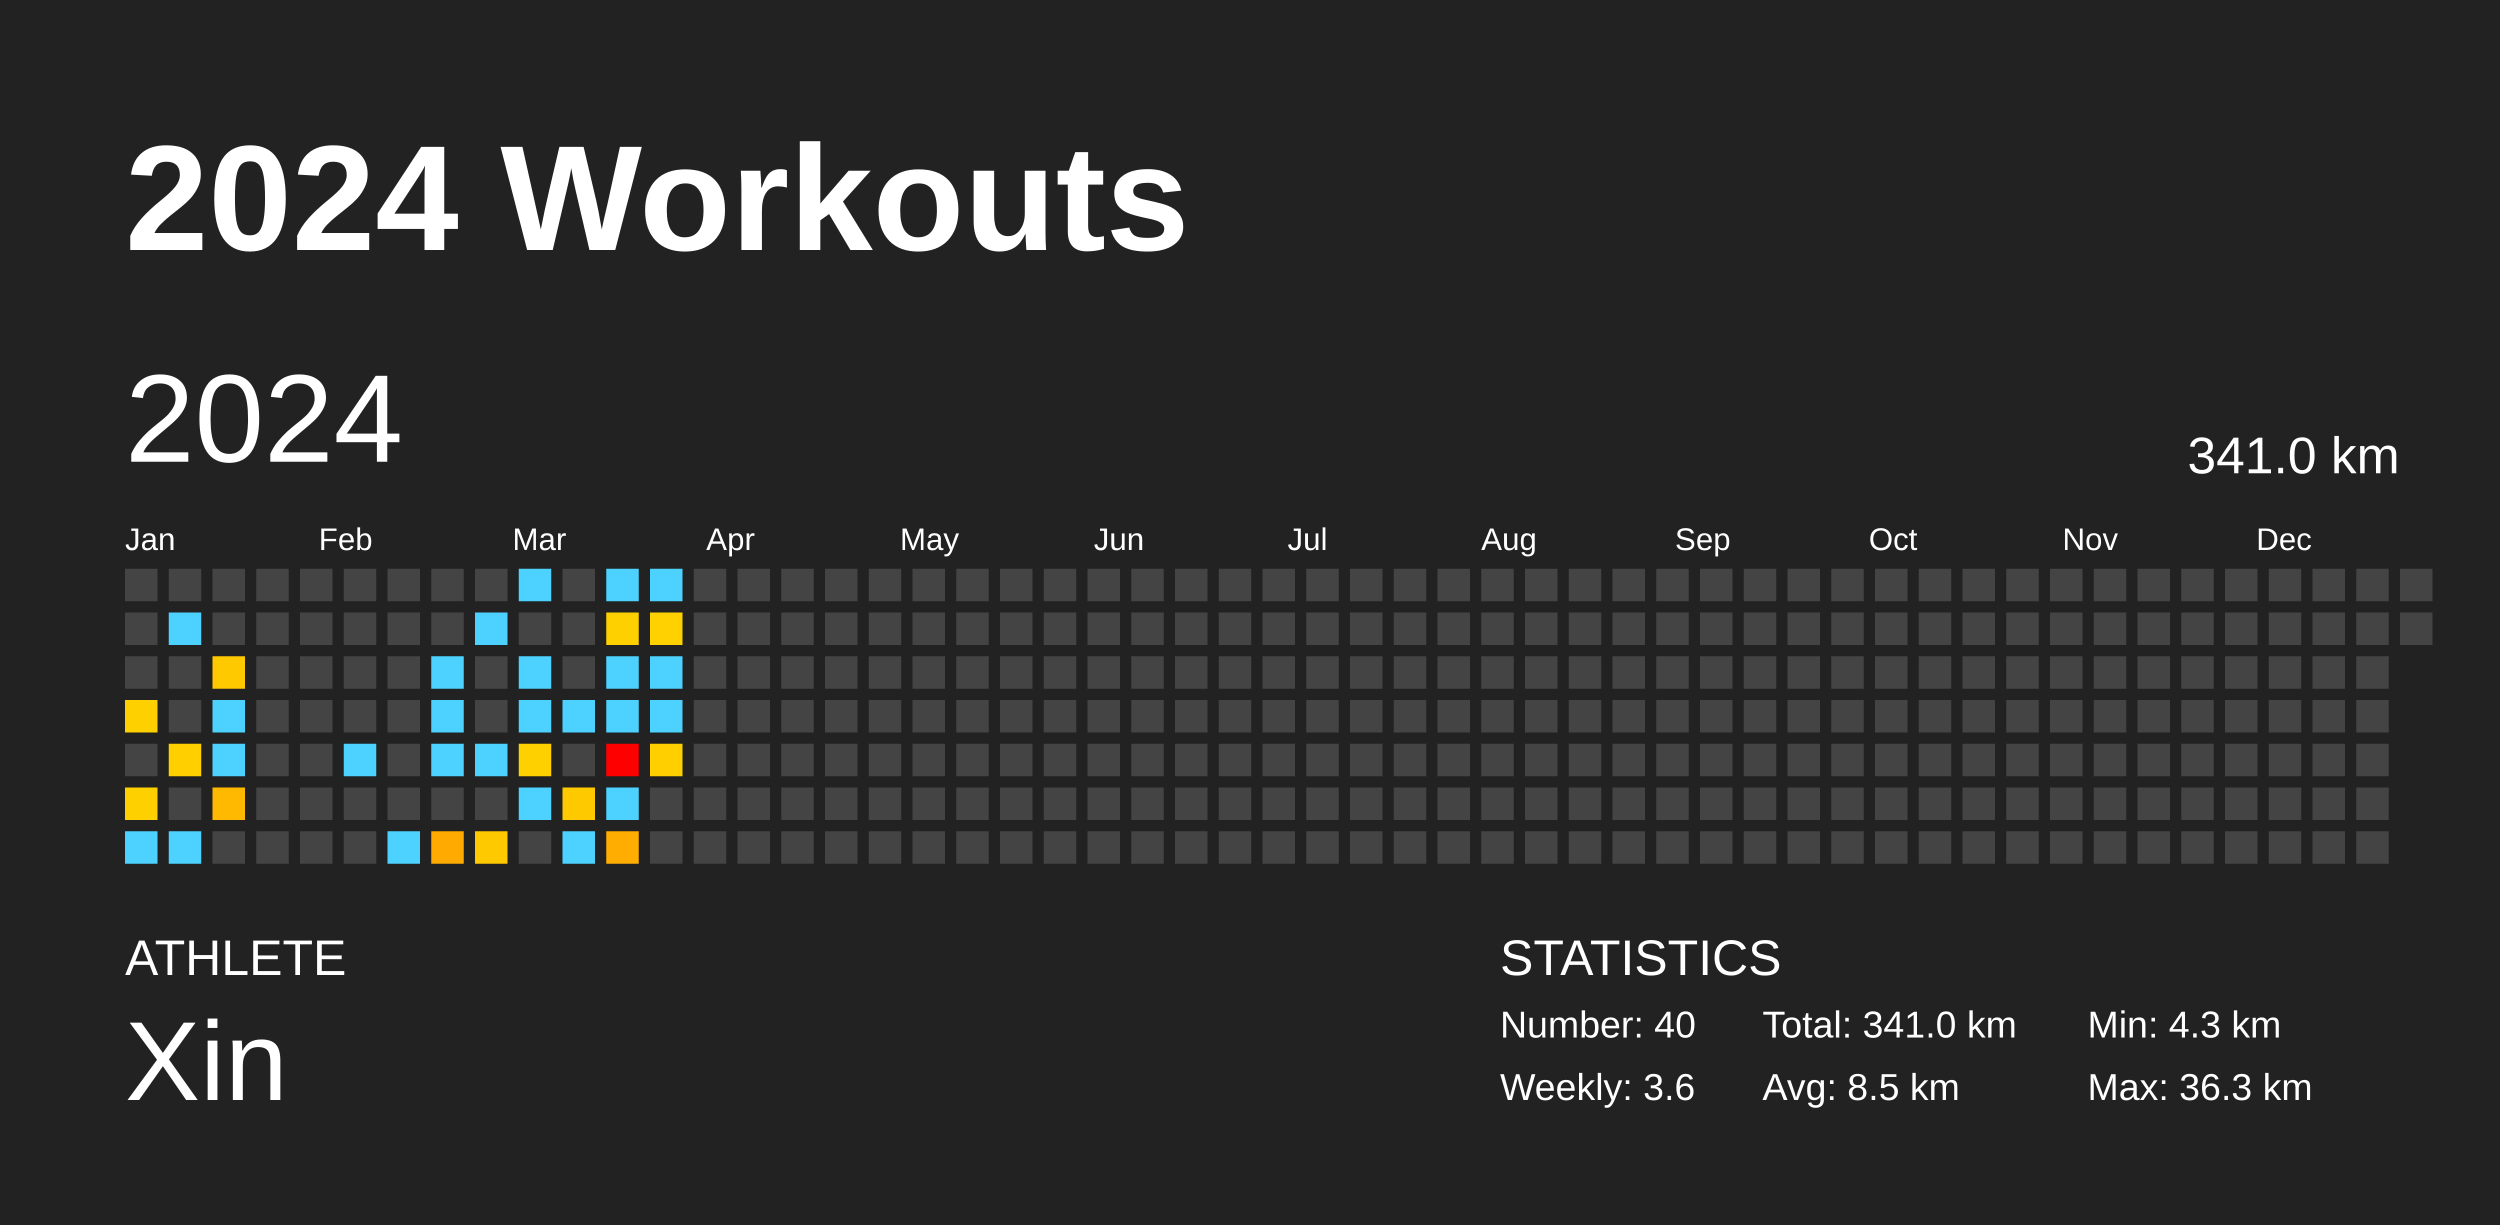
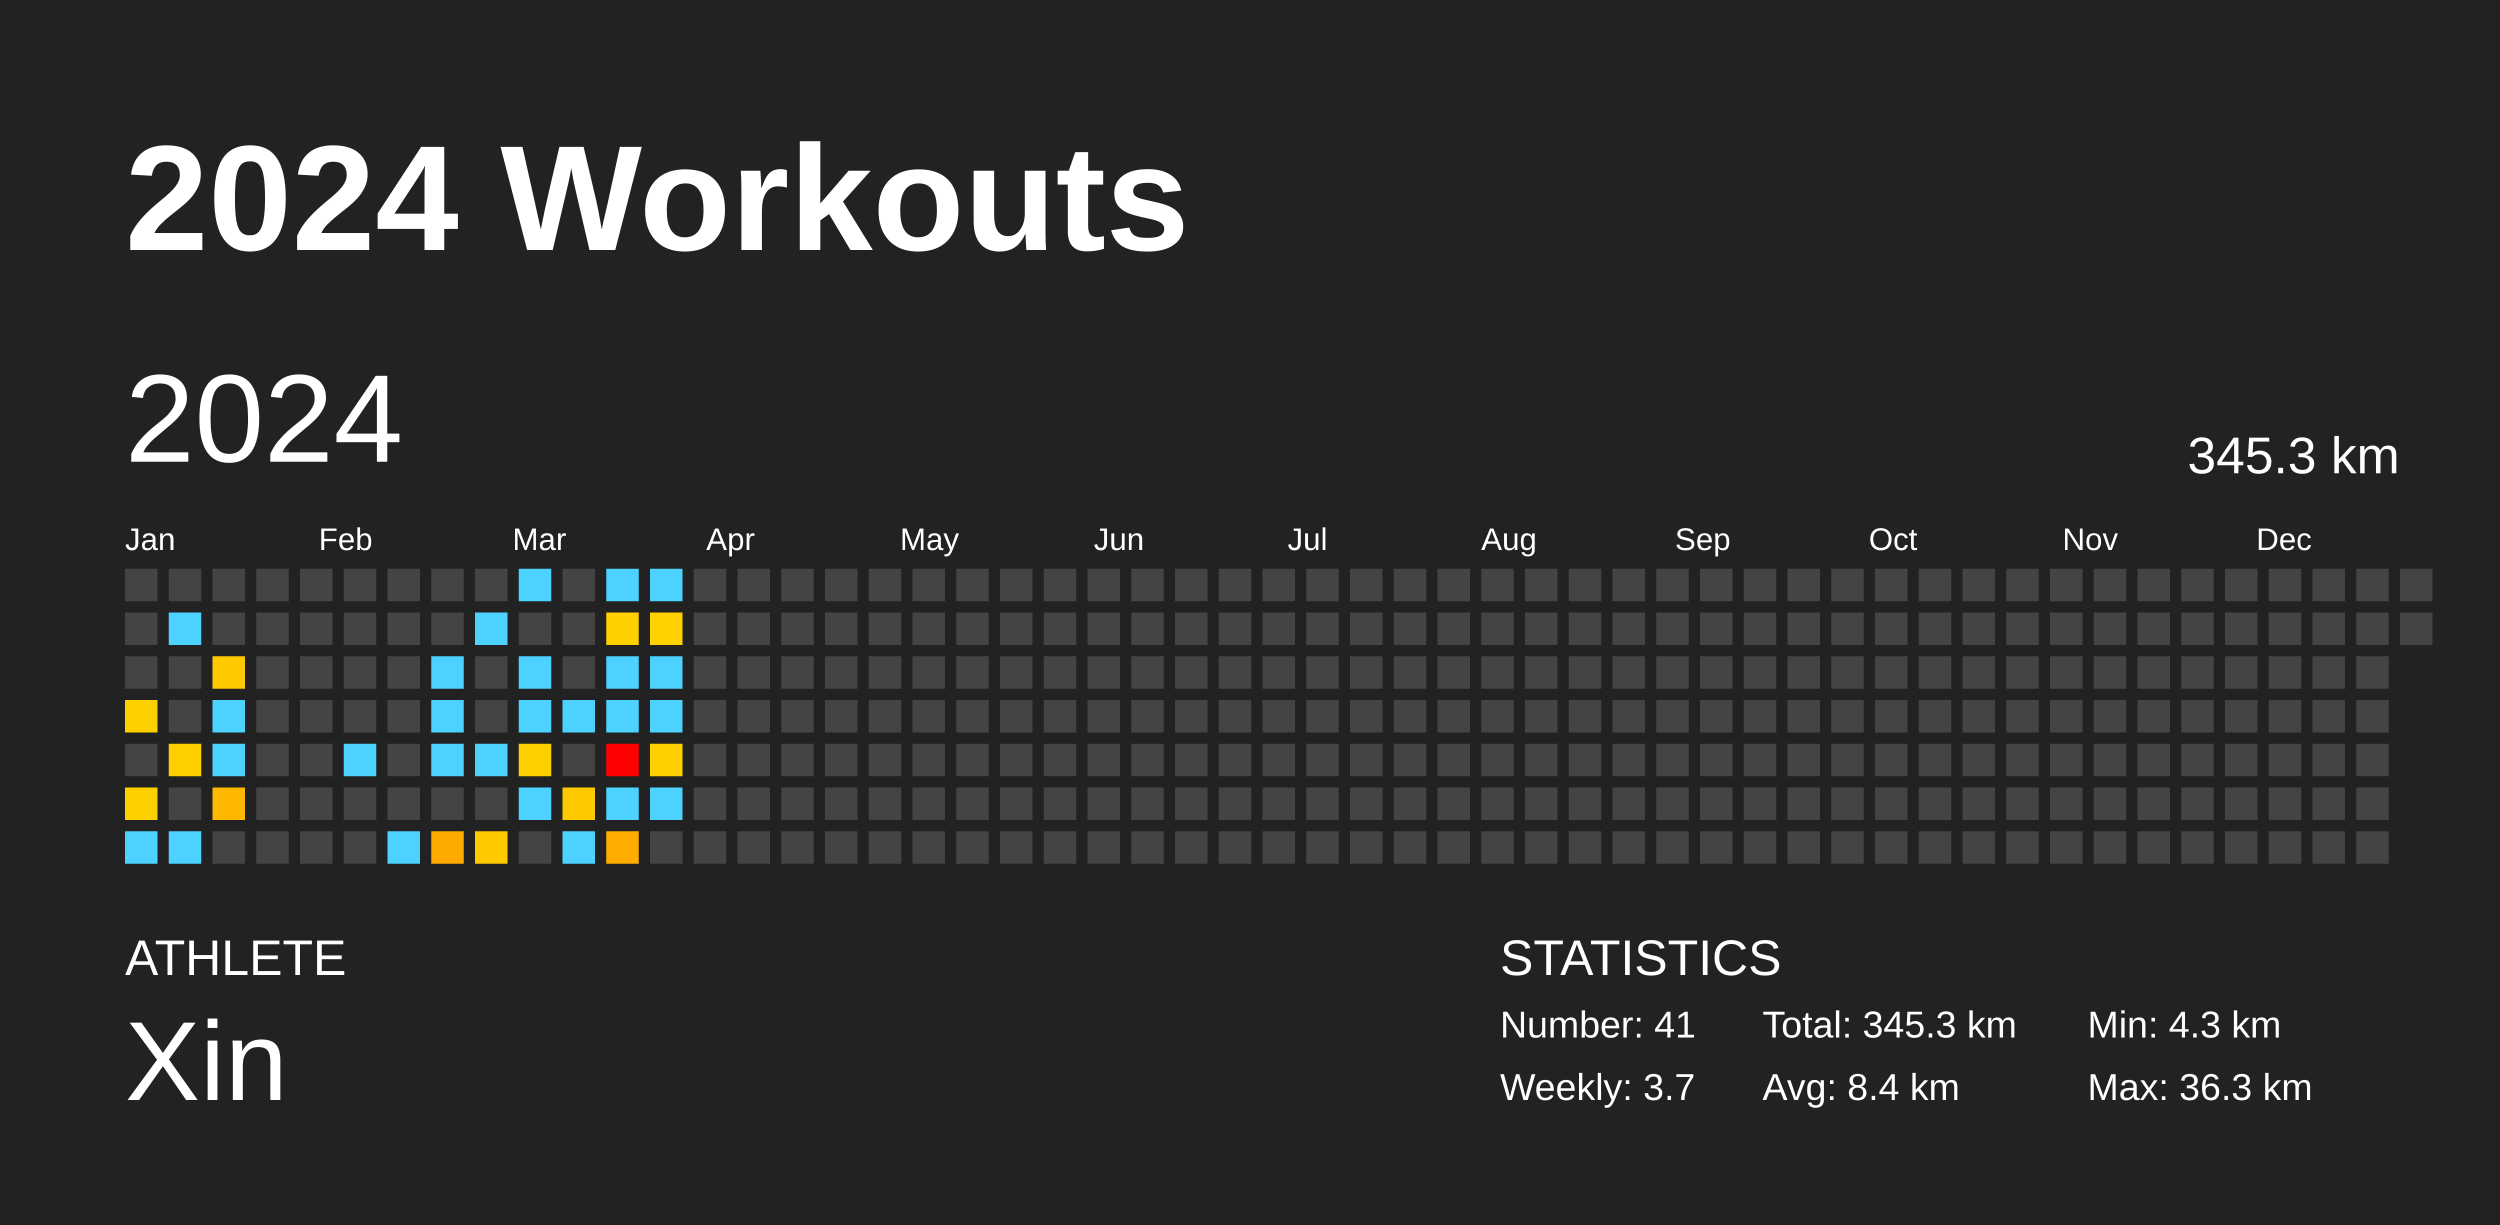
<svg xmlns="http://www.w3.org/2000/svg" baseProfile="full" height="98mm" version="1.1" viewBox="0,0,200,98" width="200mm">
  <defs />
  <rect fill="#222222" height="98" width="200" x="0" y="0" />
  <text fill="#FFFFFF" style="font-size:12px; font-family:Arial; font-weight:bold;" x="10" y="20">2024 Workouts</text>
  <text fill="#FFFFFF" style="font-size:4px; font-family:Arial" x="10" y="78">ATHLETE</text>
  <text fill="#FFFFFF" style="font-size:9px; font-family:Arial" x="10" y="88">Xin</text>
  <text fill="#FFFFFF" style="font-size:4px; font-family:Arial" x="120" y="78">STATISTICS</text>
-   <text fill="#FFFFFF" style="font-size:3px; font-family:Arial" x="120" y="83">Number: 40</text>
-   <text fill="#FFFFFF" style="font-size:3px; font-family:Arial" x="120" y="88">Weekly: 3.6</text>
-   <text fill="#FFFFFF" style="font-size:3px; font-family:Arial" x="141" y="83">Total: 341.0 km</text>
-   <text fill="#FFFFFF" style="font-size:3px; font-family:Arial" x="141" y="88">Avg: 8.5 km</text>
+   <text fill="#FFFFFF" style="font-size:3px; font-family:Arial" x="120" y="83">Number: 41</text>
+   <text fill="#FFFFFF" style="font-size:3px; font-family:Arial" x="120" y="88">Weekly: 3.7</text>
+   <text fill="#FFFFFF" style="font-size:3px; font-family:Arial" x="141" y="83">Total: 345.3 km</text>
+   <text fill="#FFFFFF" style="font-size:3px; font-family:Arial" x="141" y="88">Avg: 8.4 km</text>
  <text fill="#FFFFFF" style="font-size:3px; font-family:Arial" x="167" y="83">Min: 4.3 km</text>
  <text fill="#FFFFFF" style="font-size:3px; font-family:Arial" x="167" y="88">Max: 36.3 km</text>
  <text dominant-baseline="hanging" fill="#FFFFFF" style="font-size:10.0px; font-family:Arial;" x="10" y="30">2024</text>
-   <text dominant-baseline="hanging" fill="#FFFFFF" style="font-size:4.125px; font-family:Arial;" x="175" y="35">341.0 km</text>
+   <text dominant-baseline="hanging" fill="#FFFFFF" style="font-size:4.125px; font-family:Arial;" x="175" y="35">345.3 km</text>
  <text fill="#FFFFFF" style="font-size:2.5px; font-family:Arial" x="10.0" y="44">Jan</text>
  <text fill="#FFFFFF" style="font-size:2.5px; font-family:Arial" x="25.5" y="44">Feb</text>
  <text fill="#FFFFFF" style="font-size:2.5px; font-family:Arial" x="41.0" y="44">Mar</text>
  <text fill="#FFFFFF" style="font-size:2.5px; font-family:Arial" x="56.5" y="44">Apr</text>
  <text fill="#FFFFFF" style="font-size:2.5px; font-family:Arial" x="72.0" y="44">May</text>
  <text fill="#FFFFFF" style="font-size:2.5px; font-family:Arial" x="87.5" y="44">Jun</text>
  <text fill="#FFFFFF" style="font-size:2.5px; font-family:Arial" x="103.0" y="44">Jul</text>
  <text fill="#FFFFFF" style="font-size:2.5px; font-family:Arial" x="118.5" y="44">Aug</text>
  <text fill="#FFFFFF" style="font-size:2.5px; font-family:Arial" x="134.0" y="44">Sep</text>
  <text fill="#FFFFFF" style="font-size:2.5px; font-family:Arial" x="149.5" y="44">Oct</text>
  <text fill="#FFFFFF" style="font-size:2.5px; font-family:Arial" x="165.0" y="44">Nov</text>
  <text fill="#FFFFFF" style="font-size:2.5px; font-family:Arial" x="180.5" y="44">Dec</text>
  <rect fill="#444444" height="2.6" width="2.6" x="10.0" y="45.5" />
  <rect fill="#444444" height="2.6" width="2.6" x="10.0" y="49.0" />
  <rect fill="#444444" height="2.6" width="2.6" x="10.0" y="52.5" />
  <rect fill="#ffd000" height="2.6" width="2.6" x="10.0" y="56.0" />
  <rect fill="#444444" height="2.6" width="2.6" x="10.0" y="59.5" />
  <rect fill="#ffd000" height="2.6" width="2.6" x="10.0" y="63.0" />
  <rect fill="#4dd2ff" height="2.6" width="2.6" x="10.0" y="66.5" />
  <rect fill="#444444" height="2.6" width="2.6" x="13.5" y="45.5" />
  <rect fill="#4dd2ff" height="2.6" width="2.6" x="13.5" y="49.0" />
  <rect fill="#444444" height="2.6" width="2.6" x="13.5" y="52.5" />
  <rect fill="#444444" height="2.6" width="2.6" x="13.5" y="56.0" />
  <rect fill="#ffcf00" height="2.6" width="2.6" x="13.5" y="59.5" />
  <rect fill="#444444" height="2.6" width="2.6" x="13.5" y="63.0" />
  <rect fill="#4dd2ff" height="2.6" width="2.6" x="13.5" y="66.5" />
  <rect fill="#444444" height="2.6" width="2.6" x="17.0" y="45.5" />
  <rect fill="#444444" height="2.6" width="2.6" x="17.0" y="49.0" />
  <rect fill="#ffc900" height="2.6" width="2.6" x="17.0" y="52.5" />
  <rect fill="#4dd2ff" height="2.6" width="2.6" x="17.0" y="56.0" />
  <rect fill="#4dd2ff" height="2.6" width="2.6" x="17.0" y="59.5" />
-   <rect fill="#ffb900" height="2.6" width="2.6" x="17.0" y="63.0" />
+   <rect fill="#ffb800" height="2.6" width="2.6" x="17.0" y="63.0" />
  <rect fill="#444444" height="2.6" width="2.6" x="17.0" y="66.5" />
  <rect fill="#444444" height="2.6" width="2.6" x="20.5" y="45.5" />
  <rect fill="#444444" height="2.6" width="2.6" x="20.5" y="49.0" />
  <rect fill="#444444" height="2.6" width="2.6" x="20.5" y="52.5" />
  <rect fill="#444444" height="2.6" width="2.6" x="20.5" y="56.0" />
  <rect fill="#444444" height="2.6" width="2.6" x="20.5" y="59.5" />
  <rect fill="#444444" height="2.6" width="2.6" x="20.5" y="63.0" />
  <rect fill="#444444" height="2.6" width="2.6" x="20.5" y="66.5" />
  <rect fill="#444444" height="2.6" width="2.6" x="24.0" y="45.5" />
  <rect fill="#444444" height="2.6" width="2.6" x="24.0" y="49.0" />
  <rect fill="#444444" height="2.6" width="2.6" x="24.0" y="52.5" />
  <rect fill="#444444" height="2.6" width="2.6" x="24.0" y="56.0" />
  <rect fill="#444444" height="2.6" width="2.6" x="24.0" y="59.5" />
  <rect fill="#444444" height="2.6" width="2.6" x="24.0" y="63.0" />
  <rect fill="#444444" height="2.6" width="2.6" x="24.0" y="66.5" />
  <rect fill="#444444" height="2.6" width="2.6" x="27.5" y="45.5" />
  <rect fill="#444444" height="2.6" width="2.6" x="27.5" y="49.0" />
  <rect fill="#444444" height="2.6" width="2.6" x="27.5" y="52.5" />
  <rect fill="#444444" height="2.6" width="2.6" x="27.5" y="56.0" />
  <rect fill="#4dd2ff" height="2.6" width="2.6" x="27.5" y="59.5" />
  <rect fill="#444444" height="2.6" width="2.6" x="27.5" y="63.0" />
  <rect fill="#444444" height="2.6" width="2.6" x="27.5" y="66.5" />
  <rect fill="#444444" height="2.6" width="2.6" x="31.0" y="45.5" />
  <rect fill="#444444" height="2.6" width="2.6" x="31.0" y="49.0" />
  <rect fill="#444444" height="2.6" width="2.6" x="31.0" y="52.5" />
  <rect fill="#444444" height="2.6" width="2.6" x="31.0" y="56.0" />
  <rect fill="#444444" height="2.6" width="2.6" x="31.0" y="59.5" />
  <rect fill="#444444" height="2.6" width="2.6" x="31.0" y="63.0" />
  <rect fill="#4dd2ff" height="2.6" width="2.6" x="31.0" y="66.5" />
  <rect fill="#444444" height="2.6" width="2.6" x="34.5" y="45.5" />
  <rect fill="#444444" height="2.6" width="2.6" x="34.5" y="49.0" />
  <rect fill="#4dd2ff" height="2.6" width="2.6" x="34.5" y="52.5" />
  <rect fill="#4dd2ff" height="2.6" width="2.6" x="34.5" y="56.0" />
  <rect fill="#4dd2ff" height="2.6" width="2.6" x="34.5" y="59.5" />
  <rect fill="#444444" height="2.6" width="2.6" x="34.5" y="63.0" />
  <rect fill="#ffaa00" height="2.6" width="2.6" x="34.5" y="66.5" />
  <rect fill="#444444" height="2.6" width="2.6" x="38.0" y="45.5" />
  <rect fill="#4dd2ff" height="2.6" width="2.6" x="38.0" y="49.0" />
  <rect fill="#444444" height="2.6" width="2.6" x="38.0" y="52.5" />
  <rect fill="#444444" height="2.6" width="2.6" x="38.0" y="56.0" />
  <rect fill="#4dd2ff" height="2.6" width="2.6" x="38.0" y="59.5" />
  <rect fill="#444444" height="2.6" width="2.6" x="38.0" y="63.0" />
  <rect fill="#ffc900" height="2.6" width="2.6" x="38.0" y="66.5" />
  <rect fill="#4dd2ff" height="2.6" width="2.6" x="41.5" y="45.5" />
  <rect fill="#444444" height="2.6" width="2.6" x="41.5" y="49.0" />
  <rect fill="#4dd2ff" height="2.6" width="2.6" x="41.5" y="52.5" />
  <rect fill="#4dd2ff" height="2.6" width="2.6" x="41.5" y="56.0" />
  <rect fill="#ffd000" height="2.6" width="2.6" x="41.5" y="59.5" />
  <rect fill="#4dd2ff" height="2.6" width="2.6" x="41.5" y="63.0" />
  <rect fill="#444444" height="2.6" width="2.6" x="41.5" y="66.5" />
  <rect fill="#444444" height="2.6" width="2.6" x="45.0" y="45.5" />
  <rect fill="#444444" height="2.6" width="2.6" x="45.0" y="49.0" />
  <rect fill="#444444" height="2.6" width="2.6" x="45.0" y="52.5" />
  <rect fill="#4dd2ff" height="2.6" width="2.6" x="45.0" y="56.0" />
  <rect fill="#444444" height="2.6" width="2.6" x="45.0" y="59.5" />
  <rect fill="#ffc900" height="2.6" width="2.6" x="45.0" y="63.0" />
  <rect fill="#4dd2ff" height="2.6" width="2.6" x="45.0" y="66.5" />
  <rect fill="#4dd2ff" height="2.6" width="2.6" x="48.5" y="45.5" />
  <rect fill="#ffd000" height="2.6" width="2.6" x="48.5" y="49.0" />
  <rect fill="#4dd2ff" height="2.6" width="2.6" x="48.5" y="52.5" />
  <rect fill="#4dd2ff" height="2.6" width="2.6" x="48.5" y="56.0" />
  <rect fill="red" height="2.6" width="2.6" x="48.5" y="59.5" />
  <rect fill="#4dd2ff" height="2.6" width="2.6" x="48.5" y="63.0" />
-   <rect fill="#ffad00" height="2.6" width="2.6" x="48.5" y="66.5" />
+   <rect fill="#ffac00" height="2.6" width="2.6" x="48.5" y="66.5" />
  <rect fill="#4dd2ff" height="2.6" width="2.6" x="52.0" y="45.5" />
  <rect fill="#ffd100" height="2.6" width="2.6" x="52.0" y="49.0" />
  <rect fill="#4dd2ff" height="2.6" width="2.6" x="52.0" y="52.5" />
  <rect fill="#4dd2ff" height="2.6" width="2.6" x="52.0" y="56.0" />
  <rect fill="#ffcf00" height="2.6" width="2.6" x="52.0" y="59.5" />
-   <rect fill="#444444" height="2.6" width="2.6" x="52.0" y="63.0" />
+   <rect fill="#4dd2ff" height="2.6" width="2.6" x="52.0" y="63.0" />
  <rect fill="#444444" height="2.6" width="2.6" x="52.0" y="66.5" />
  <rect fill="#444444" height="2.6" width="2.6" x="55.5" y="45.5" />
  <rect fill="#444444" height="2.6" width="2.6" x="55.5" y="49.0" />
  <rect fill="#444444" height="2.6" width="2.6" x="55.5" y="52.5" />
  <rect fill="#444444" height="2.6" width="2.6" x="55.5" y="56.0" />
  <rect fill="#444444" height="2.6" width="2.6" x="55.5" y="59.5" />
  <rect fill="#444444" height="2.6" width="2.6" x="55.5" y="63.0" />
  <rect fill="#444444" height="2.6" width="2.6" x="55.5" y="66.5" />
  <rect fill="#444444" height="2.6" width="2.6" x="59.0" y="45.5" />
  <rect fill="#444444" height="2.6" width="2.6" x="59.0" y="49.0" />
  <rect fill="#444444" height="2.6" width="2.6" x="59.0" y="52.5" />
  <rect fill="#444444" height="2.6" width="2.6" x="59.0" y="56.0" />
  <rect fill="#444444" height="2.6" width="2.6" x="59.0" y="59.5" />
  <rect fill="#444444" height="2.6" width="2.6" x="59.0" y="63.0" />
  <rect fill="#444444" height="2.6" width="2.6" x="59.0" y="66.5" />
  <rect fill="#444444" height="2.6" width="2.6" x="62.5" y="45.5" />
  <rect fill="#444444" height="2.6" width="2.6" x="62.5" y="49.0" />
  <rect fill="#444444" height="2.6" width="2.6" x="62.5" y="52.5" />
  <rect fill="#444444" height="2.6" width="2.6" x="62.5" y="56.0" />
  <rect fill="#444444" height="2.6" width="2.6" x="62.5" y="59.5" />
  <rect fill="#444444" height="2.6" width="2.6" x="62.5" y="63.0" />
  <rect fill="#444444" height="2.6" width="2.6" x="62.5" y="66.5" />
  <rect fill="#444444" height="2.6" width="2.6" x="66.0" y="45.5" />
  <rect fill="#444444" height="2.6" width="2.6" x="66.0" y="49.0" />
  <rect fill="#444444" height="2.6" width="2.6" x="66.0" y="52.5" />
  <rect fill="#444444" height="2.6" width="2.6" x="66.0" y="56.0" />
  <rect fill="#444444" height="2.6" width="2.6" x="66.0" y="59.5" />
  <rect fill="#444444" height="2.6" width="2.6" x="66.0" y="63.0" />
  <rect fill="#444444" height="2.6" width="2.6" x="66.0" y="66.5" />
  <rect fill="#444444" height="2.6" width="2.6" x="69.5" y="45.5" />
  <rect fill="#444444" height="2.6" width="2.6" x="69.5" y="49.0" />
  <rect fill="#444444" height="2.6" width="2.6" x="69.5" y="52.5" />
  <rect fill="#444444" height="2.6" width="2.6" x="69.5" y="56.0" />
  <rect fill="#444444" height="2.6" width="2.6" x="69.5" y="59.5" />
  <rect fill="#444444" height="2.6" width="2.6" x="69.5" y="63.0" />
  <rect fill="#444444" height="2.6" width="2.6" x="69.5" y="66.5" />
  <rect fill="#444444" height="2.6" width="2.6" x="73.0" y="45.5" />
  <rect fill="#444444" height="2.6" width="2.6" x="73.0" y="49.0" />
  <rect fill="#444444" height="2.6" width="2.6" x="73.0" y="52.5" />
  <rect fill="#444444" height="2.6" width="2.6" x="73.0" y="56.0" />
  <rect fill="#444444" height="2.6" width="2.6" x="73.0" y="59.5" />
  <rect fill="#444444" height="2.6" width="2.6" x="73.0" y="63.0" />
  <rect fill="#444444" height="2.6" width="2.6" x="73.0" y="66.5" />
  <rect fill="#444444" height="2.6" width="2.6" x="76.5" y="45.5" />
  <rect fill="#444444" height="2.6" width="2.6" x="76.5" y="49.0" />
  <rect fill="#444444" height="2.6" width="2.6" x="76.5" y="52.5" />
  <rect fill="#444444" height="2.6" width="2.6" x="76.5" y="56.0" />
  <rect fill="#444444" height="2.6" width="2.6" x="76.5" y="59.5" />
  <rect fill="#444444" height="2.6" width="2.6" x="76.5" y="63.0" />
  <rect fill="#444444" height="2.6" width="2.6" x="76.5" y="66.5" />
  <rect fill="#444444" height="2.6" width="2.6" x="80.0" y="45.5" />
  <rect fill="#444444" height="2.6" width="2.6" x="80.0" y="49.0" />
  <rect fill="#444444" height="2.6" width="2.6" x="80.0" y="52.5" />
  <rect fill="#444444" height="2.6" width="2.6" x="80.0" y="56.0" />
  <rect fill="#444444" height="2.6" width="2.6" x="80.0" y="59.5" />
  <rect fill="#444444" height="2.6" width="2.6" x="80.0" y="63.0" />
  <rect fill="#444444" height="2.6" width="2.6" x="80.0" y="66.5" />
  <rect fill="#444444" height="2.6" width="2.6" x="83.5" y="45.5" />
  <rect fill="#444444" height="2.6" width="2.6" x="83.5" y="49.0" />
  <rect fill="#444444" height="2.6" width="2.6" x="83.5" y="52.5" />
  <rect fill="#444444" height="2.6" width="2.6" x="83.5" y="56.0" />
  <rect fill="#444444" height="2.6" width="2.6" x="83.5" y="59.5" />
  <rect fill="#444444" height="2.6" width="2.6" x="83.5" y="63.0" />
  <rect fill="#444444" height="2.6" width="2.6" x="83.5" y="66.5" />
  <rect fill="#444444" height="2.6" width="2.6" x="87.0" y="45.5" />
  <rect fill="#444444" height="2.6" width="2.6" x="87.0" y="49.0" />
  <rect fill="#444444" height="2.6" width="2.6" x="87.0" y="52.5" />
  <rect fill="#444444" height="2.6" width="2.6" x="87.0" y="56.0" />
  <rect fill="#444444" height="2.6" width="2.6" x="87.0" y="59.5" />
  <rect fill="#444444" height="2.6" width="2.6" x="87.0" y="63.0" />
  <rect fill="#444444" height="2.6" width="2.6" x="87.0" y="66.5" />
  <rect fill="#444444" height="2.6" width="2.6" x="90.5" y="45.5" />
  <rect fill="#444444" height="2.6" width="2.6" x="90.5" y="49.0" />
  <rect fill="#444444" height="2.6" width="2.6" x="90.5" y="52.5" />
  <rect fill="#444444" height="2.6" width="2.6" x="90.5" y="56.0" />
  <rect fill="#444444" height="2.6" width="2.6" x="90.5" y="59.5" />
  <rect fill="#444444" height="2.6" width="2.6" x="90.5" y="63.0" />
  <rect fill="#444444" height="2.6" width="2.6" x="90.5" y="66.5" />
  <rect fill="#444444" height="2.6" width="2.6" x="94.0" y="45.5" />
  <rect fill="#444444" height="2.6" width="2.6" x="94.0" y="49.0" />
  <rect fill="#444444" height="2.6" width="2.6" x="94.0" y="52.5" />
  <rect fill="#444444" height="2.6" width="2.6" x="94.0" y="56.0" />
  <rect fill="#444444" height="2.6" width="2.6" x="94.0" y="59.5" />
  <rect fill="#444444" height="2.6" width="2.6" x="94.0" y="63.0" />
  <rect fill="#444444" height="2.6" width="2.6" x="94.0" y="66.5" />
  <rect fill="#444444" height="2.6" width="2.6" x="97.5" y="45.5" />
  <rect fill="#444444" height="2.6" width="2.6" x="97.5" y="49.0" />
  <rect fill="#444444" height="2.6" width="2.6" x="97.5" y="52.5" />
  <rect fill="#444444" height="2.6" width="2.6" x="97.5" y="56.0" />
  <rect fill="#444444" height="2.6" width="2.6" x="97.5" y="59.5" />
  <rect fill="#444444" height="2.6" width="2.6" x="97.5" y="63.0" />
  <rect fill="#444444" height="2.6" width="2.6" x="97.5" y="66.5" />
  <rect fill="#444444" height="2.6" width="2.6" x="101.0" y="45.5" />
  <rect fill="#444444" height="2.6" width="2.6" x="101.0" y="49.0" />
  <rect fill="#444444" height="2.6" width="2.6" x="101.0" y="52.5" />
  <rect fill="#444444" height="2.6" width="2.6" x="101.0" y="56.0" />
  <rect fill="#444444" height="2.6" width="2.6" x="101.0" y="59.5" />
  <rect fill="#444444" height="2.6" width="2.6" x="101.0" y="63.0" />
  <rect fill="#444444" height="2.6" width="2.6" x="101.0" y="66.5" />
  <rect fill="#444444" height="2.6" width="2.6" x="104.5" y="45.5" />
  <rect fill="#444444" height="2.6" width="2.6" x="104.5" y="49.0" />
  <rect fill="#444444" height="2.6" width="2.6" x="104.5" y="52.5" />
  <rect fill="#444444" height="2.6" width="2.6" x="104.5" y="56.0" />
  <rect fill="#444444" height="2.6" width="2.6" x="104.5" y="59.5" />
  <rect fill="#444444" height="2.6" width="2.6" x="104.5" y="63.0" />
  <rect fill="#444444" height="2.6" width="2.6" x="104.5" y="66.5" />
  <rect fill="#444444" height="2.6" width="2.6" x="108.0" y="45.5" />
  <rect fill="#444444" height="2.6" width="2.6" x="108.0" y="49.0" />
  <rect fill="#444444" height="2.6" width="2.6" x="108.0" y="52.5" />
  <rect fill="#444444" height="2.6" width="2.6" x="108.0" y="56.0" />
  <rect fill="#444444" height="2.6" width="2.6" x="108.0" y="59.5" />
  <rect fill="#444444" height="2.6" width="2.6" x="108.0" y="63.0" />
  <rect fill="#444444" height="2.6" width="2.6" x="108.0" y="66.5" />
  <rect fill="#444444" height="2.6" width="2.6" x="111.5" y="45.5" />
  <rect fill="#444444" height="2.6" width="2.6" x="111.5" y="49.0" />
  <rect fill="#444444" height="2.6" width="2.6" x="111.5" y="52.5" />
  <rect fill="#444444" height="2.6" width="2.6" x="111.5" y="56.0" />
  <rect fill="#444444" height="2.6" width="2.6" x="111.5" y="59.5" />
  <rect fill="#444444" height="2.6" width="2.6" x="111.5" y="63.0" />
  <rect fill="#444444" height="2.6" width="2.6" x="111.5" y="66.5" />
  <rect fill="#444444" height="2.6" width="2.6" x="115.0" y="45.5" />
  <rect fill="#444444" height="2.6" width="2.6" x="115.0" y="49.0" />
  <rect fill="#444444" height="2.6" width="2.6" x="115.0" y="52.5" />
  <rect fill="#444444" height="2.6" width="2.6" x="115.0" y="56.0" />
  <rect fill="#444444" height="2.6" width="2.6" x="115.0" y="59.5" />
  <rect fill="#444444" height="2.6" width="2.6" x="115.0" y="63.0" />
  <rect fill="#444444" height="2.6" width="2.6" x="115.0" y="66.5" />
  <rect fill="#444444" height="2.6" width="2.6" x="118.5" y="45.5" />
  <rect fill="#444444" height="2.6" width="2.6" x="118.5" y="49.0" />
  <rect fill="#444444" height="2.6" width="2.6" x="118.5" y="52.5" />
  <rect fill="#444444" height="2.6" width="2.6" x="118.5" y="56.0" />
  <rect fill="#444444" height="2.6" width="2.6" x="118.5" y="59.5" />
  <rect fill="#444444" height="2.6" width="2.6" x="118.5" y="63.0" />
  <rect fill="#444444" height="2.6" width="2.6" x="118.5" y="66.5" />
  <rect fill="#444444" height="2.6" width="2.6" x="122.0" y="45.5" />
  <rect fill="#444444" height="2.6" width="2.6" x="122.0" y="49.0" />
  <rect fill="#444444" height="2.6" width="2.6" x="122.0" y="52.5" />
  <rect fill="#444444" height="2.6" width="2.6" x="122.0" y="56.0" />
  <rect fill="#444444" height="2.6" width="2.6" x="122.0" y="59.5" />
  <rect fill="#444444" height="2.6" width="2.6" x="122.0" y="63.0" />
  <rect fill="#444444" height="2.6" width="2.6" x="122.0" y="66.5" />
  <rect fill="#444444" height="2.6" width="2.6" x="125.5" y="45.5" />
  <rect fill="#444444" height="2.6" width="2.6" x="125.5" y="49.0" />
  <rect fill="#444444" height="2.6" width="2.6" x="125.5" y="52.5" />
  <rect fill="#444444" height="2.6" width="2.6" x="125.5" y="56.0" />
  <rect fill="#444444" height="2.6" width="2.6" x="125.5" y="59.5" />
  <rect fill="#444444" height="2.6" width="2.6" x="125.5" y="63.0" />
  <rect fill="#444444" height="2.6" width="2.6" x="125.5" y="66.5" />
  <rect fill="#444444" height="2.6" width="2.6" x="129.0" y="45.5" />
  <rect fill="#444444" height="2.6" width="2.6" x="129.0" y="49.0" />
  <rect fill="#444444" height="2.6" width="2.6" x="129.0" y="52.5" />
  <rect fill="#444444" height="2.6" width="2.6" x="129.0" y="56.0" />
  <rect fill="#444444" height="2.6" width="2.6" x="129.0" y="59.5" />
  <rect fill="#444444" height="2.6" width="2.6" x="129.0" y="63.0" />
  <rect fill="#444444" height="2.6" width="2.6" x="129.0" y="66.5" />
  <rect fill="#444444" height="2.6" width="2.6" x="132.5" y="45.5" />
  <rect fill="#444444" height="2.6" width="2.6" x="132.5" y="49.0" />
  <rect fill="#444444" height="2.6" width="2.6" x="132.5" y="52.5" />
  <rect fill="#444444" height="2.6" width="2.6" x="132.5" y="56.0" />
  <rect fill="#444444" height="2.6" width="2.6" x="132.5" y="59.5" />
  <rect fill="#444444" height="2.6" width="2.6" x="132.5" y="63.0" />
  <rect fill="#444444" height="2.6" width="2.6" x="132.5" y="66.5" />
  <rect fill="#444444" height="2.6" width="2.6" x="136.0" y="45.5" />
  <rect fill="#444444" height="2.6" width="2.6" x="136.0" y="49.0" />
  <rect fill="#444444" height="2.6" width="2.6" x="136.0" y="52.5" />
  <rect fill="#444444" height="2.6" width="2.6" x="136.0" y="56.0" />
  <rect fill="#444444" height="2.6" width="2.6" x="136.0" y="59.5" />
  <rect fill="#444444" height="2.6" width="2.6" x="136.0" y="63.0" />
  <rect fill="#444444" height="2.6" width="2.6" x="136.0" y="66.5" />
  <rect fill="#444444" height="2.6" width="2.6" x="139.5" y="45.5" />
  <rect fill="#444444" height="2.6" width="2.6" x="139.5" y="49.0" />
  <rect fill="#444444" height="2.6" width="2.6" x="139.5" y="52.5" />
  <rect fill="#444444" height="2.6" width="2.6" x="139.5" y="56.0" />
  <rect fill="#444444" height="2.6" width="2.6" x="139.5" y="59.5" />
  <rect fill="#444444" height="2.6" width="2.6" x="139.5" y="63.0" />
  <rect fill="#444444" height="2.6" width="2.6" x="139.5" y="66.5" />
  <rect fill="#444444" height="2.6" width="2.6" x="143.0" y="45.5" />
  <rect fill="#444444" height="2.6" width="2.6" x="143.0" y="49.0" />
  <rect fill="#444444" height="2.6" width="2.6" x="143.0" y="52.5" />
  <rect fill="#444444" height="2.6" width="2.6" x="143.0" y="56.0" />
  <rect fill="#444444" height="2.6" width="2.6" x="143.0" y="59.5" />
  <rect fill="#444444" height="2.6" width="2.6" x="143.0" y="63.0" />
  <rect fill="#444444" height="2.6" width="2.6" x="143.0" y="66.5" />
  <rect fill="#444444" height="2.6" width="2.6" x="146.5" y="45.5" />
  <rect fill="#444444" height="2.6" width="2.6" x="146.5" y="49.0" />
  <rect fill="#444444" height="2.6" width="2.6" x="146.5" y="52.5" />
  <rect fill="#444444" height="2.6" width="2.6" x="146.5" y="56.0" />
  <rect fill="#444444" height="2.6" width="2.6" x="146.5" y="59.5" />
  <rect fill="#444444" height="2.6" width="2.6" x="146.5" y="63.0" />
  <rect fill="#444444" height="2.6" width="2.6" x="146.5" y="66.5" />
  <rect fill="#444444" height="2.6" width="2.6" x="150.0" y="45.5" />
  <rect fill="#444444" height="2.6" width="2.6" x="150.0" y="49.0" />
  <rect fill="#444444" height="2.6" width="2.6" x="150.0" y="52.5" />
  <rect fill="#444444" height="2.6" width="2.6" x="150.0" y="56.0" />
  <rect fill="#444444" height="2.6" width="2.6" x="150.0" y="59.5" />
  <rect fill="#444444" height="2.6" width="2.6" x="150.0" y="63.0" />
  <rect fill="#444444" height="2.6" width="2.6" x="150.0" y="66.5" />
  <rect fill="#444444" height="2.6" width="2.6" x="153.5" y="45.5" />
  <rect fill="#444444" height="2.6" width="2.6" x="153.5" y="49.0" />
  <rect fill="#444444" height="2.6" width="2.6" x="153.5" y="52.5" />
  <rect fill="#444444" height="2.6" width="2.6" x="153.5" y="56.0" />
  <rect fill="#444444" height="2.6" width="2.6" x="153.5" y="59.5" />
  <rect fill="#444444" height="2.6" width="2.6" x="153.5" y="63.0" />
  <rect fill="#444444" height="2.6" width="2.6" x="153.5" y="66.5" />
  <rect fill="#444444" height="2.6" width="2.6" x="157.0" y="45.5" />
  <rect fill="#444444" height="2.6" width="2.6" x="157.0" y="49.0" />
  <rect fill="#444444" height="2.6" width="2.6" x="157.0" y="52.5" />
  <rect fill="#444444" height="2.6" width="2.6" x="157.0" y="56.0" />
  <rect fill="#444444" height="2.6" width="2.6" x="157.0" y="59.5" />
  <rect fill="#444444" height="2.6" width="2.6" x="157.0" y="63.0" />
  <rect fill="#444444" height="2.6" width="2.6" x="157.0" y="66.5" />
  <rect fill="#444444" height="2.6" width="2.6" x="160.5" y="45.5" />
  <rect fill="#444444" height="2.6" width="2.6" x="160.5" y="49.0" />
  <rect fill="#444444" height="2.6" width="2.6" x="160.5" y="52.5" />
  <rect fill="#444444" height="2.6" width="2.6" x="160.5" y="56.0" />
  <rect fill="#444444" height="2.6" width="2.6" x="160.5" y="59.5" />
  <rect fill="#444444" height="2.6" width="2.6" x="160.5" y="63.0" />
  <rect fill="#444444" height="2.6" width="2.6" x="160.5" y="66.5" />
  <rect fill="#444444" height="2.6" width="2.6" x="164.0" y="45.5" />
  <rect fill="#444444" height="2.6" width="2.6" x="164.0" y="49.0" />
  <rect fill="#444444" height="2.6" width="2.6" x="164.0" y="52.5" />
  <rect fill="#444444" height="2.6" width="2.6" x="164.0" y="56.0" />
  <rect fill="#444444" height="2.6" width="2.6" x="164.0" y="59.5" />
  <rect fill="#444444" height="2.6" width="2.6" x="164.0" y="63.0" />
  <rect fill="#444444" height="2.6" width="2.6" x="164.0" y="66.5" />
  <rect fill="#444444" height="2.6" width="2.6" x="167.5" y="45.5" />
  <rect fill="#444444" height="2.6" width="2.6" x="167.5" y="49.0" />
  <rect fill="#444444" height="2.6" width="2.6" x="167.5" y="52.5" />
  <rect fill="#444444" height="2.6" width="2.6" x="167.5" y="56.0" />
  <rect fill="#444444" height="2.6" width="2.6" x="167.5" y="59.5" />
  <rect fill="#444444" height="2.6" width="2.6" x="167.5" y="63.0" />
  <rect fill="#444444" height="2.6" width="2.6" x="167.5" y="66.5" />
  <rect fill="#444444" height="2.6" width="2.6" x="171.0" y="45.5" />
  <rect fill="#444444" height="2.6" width="2.6" x="171.0" y="49.0" />
  <rect fill="#444444" height="2.6" width="2.6" x="171.0" y="52.5" />
  <rect fill="#444444" height="2.6" width="2.6" x="171.0" y="56.0" />
  <rect fill="#444444" height="2.6" width="2.6" x="171.0" y="59.5" />
  <rect fill="#444444" height="2.6" width="2.6" x="171.0" y="63.0" />
  <rect fill="#444444" height="2.6" width="2.6" x="171.0" y="66.5" />
  <rect fill="#444444" height="2.6" width="2.6" x="174.5" y="45.5" />
  <rect fill="#444444" height="2.6" width="2.6" x="174.5" y="49.0" />
  <rect fill="#444444" height="2.6" width="2.6" x="174.5" y="52.5" />
  <rect fill="#444444" height="2.6" width="2.6" x="174.5" y="56.0" />
  <rect fill="#444444" height="2.6" width="2.6" x="174.5" y="59.5" />
  <rect fill="#444444" height="2.6" width="2.6" x="174.5" y="63.0" />
  <rect fill="#444444" height="2.6" width="2.6" x="174.5" y="66.5" />
  <rect fill="#444444" height="2.6" width="2.6" x="178.0" y="45.5" />
  <rect fill="#444444" height="2.6" width="2.6" x="178.0" y="49.0" />
  <rect fill="#444444" height="2.6" width="2.6" x="178.0" y="52.5" />
  <rect fill="#444444" height="2.6" width="2.6" x="178.0" y="56.0" />
  <rect fill="#444444" height="2.6" width="2.6" x="178.0" y="59.5" />
  <rect fill="#444444" height="2.6" width="2.6" x="178.0" y="63.0" />
  <rect fill="#444444" height="2.6" width="2.6" x="178.0" y="66.5" />
  <rect fill="#444444" height="2.6" width="2.6" x="181.5" y="45.5" />
  <rect fill="#444444" height="2.6" width="2.6" x="181.5" y="49.0" />
  <rect fill="#444444" height="2.6" width="2.6" x="181.5" y="52.5" />
  <rect fill="#444444" height="2.6" width="2.6" x="181.5" y="56.0" />
  <rect fill="#444444" height="2.6" width="2.6" x="181.5" y="59.5" />
  <rect fill="#444444" height="2.6" width="2.6" x="181.5" y="63.0" />
  <rect fill="#444444" height="2.6" width="2.6" x="181.5" y="66.5" />
  <rect fill="#444444" height="2.6" width="2.6" x="185.0" y="45.5" />
  <rect fill="#444444" height="2.6" width="2.6" x="185.0" y="49.0" />
  <rect fill="#444444" height="2.6" width="2.6" x="185.0" y="52.5" />
  <rect fill="#444444" height="2.6" width="2.6" x="185.0" y="56.0" />
  <rect fill="#444444" height="2.6" width="2.6" x="185.0" y="59.5" />
  <rect fill="#444444" height="2.6" width="2.6" x="185.0" y="63.0" />
  <rect fill="#444444" height="2.6" width="2.6" x="185.0" y="66.5" />
  <rect fill="#444444" height="2.6" width="2.6" x="188.5" y="45.5" />
  <rect fill="#444444" height="2.6" width="2.6" x="188.5" y="49.0" />
  <rect fill="#444444" height="2.6" width="2.6" x="188.5" y="52.5" />
  <rect fill="#444444" height="2.6" width="2.6" x="188.5" y="56.0" />
  <rect fill="#444444" height="2.6" width="2.6" x="188.5" y="59.5" />
  <rect fill="#444444" height="2.6" width="2.6" x="188.5" y="63.0" />
  <rect fill="#444444" height="2.6" width="2.6" x="188.5" y="66.5" />
  <rect fill="#444444" height="2.6" width="2.6" x="192.0" y="45.5" />
  <rect fill="#444444" height="2.6" width="2.6" x="192.0" y="49.0" />
</svg>
